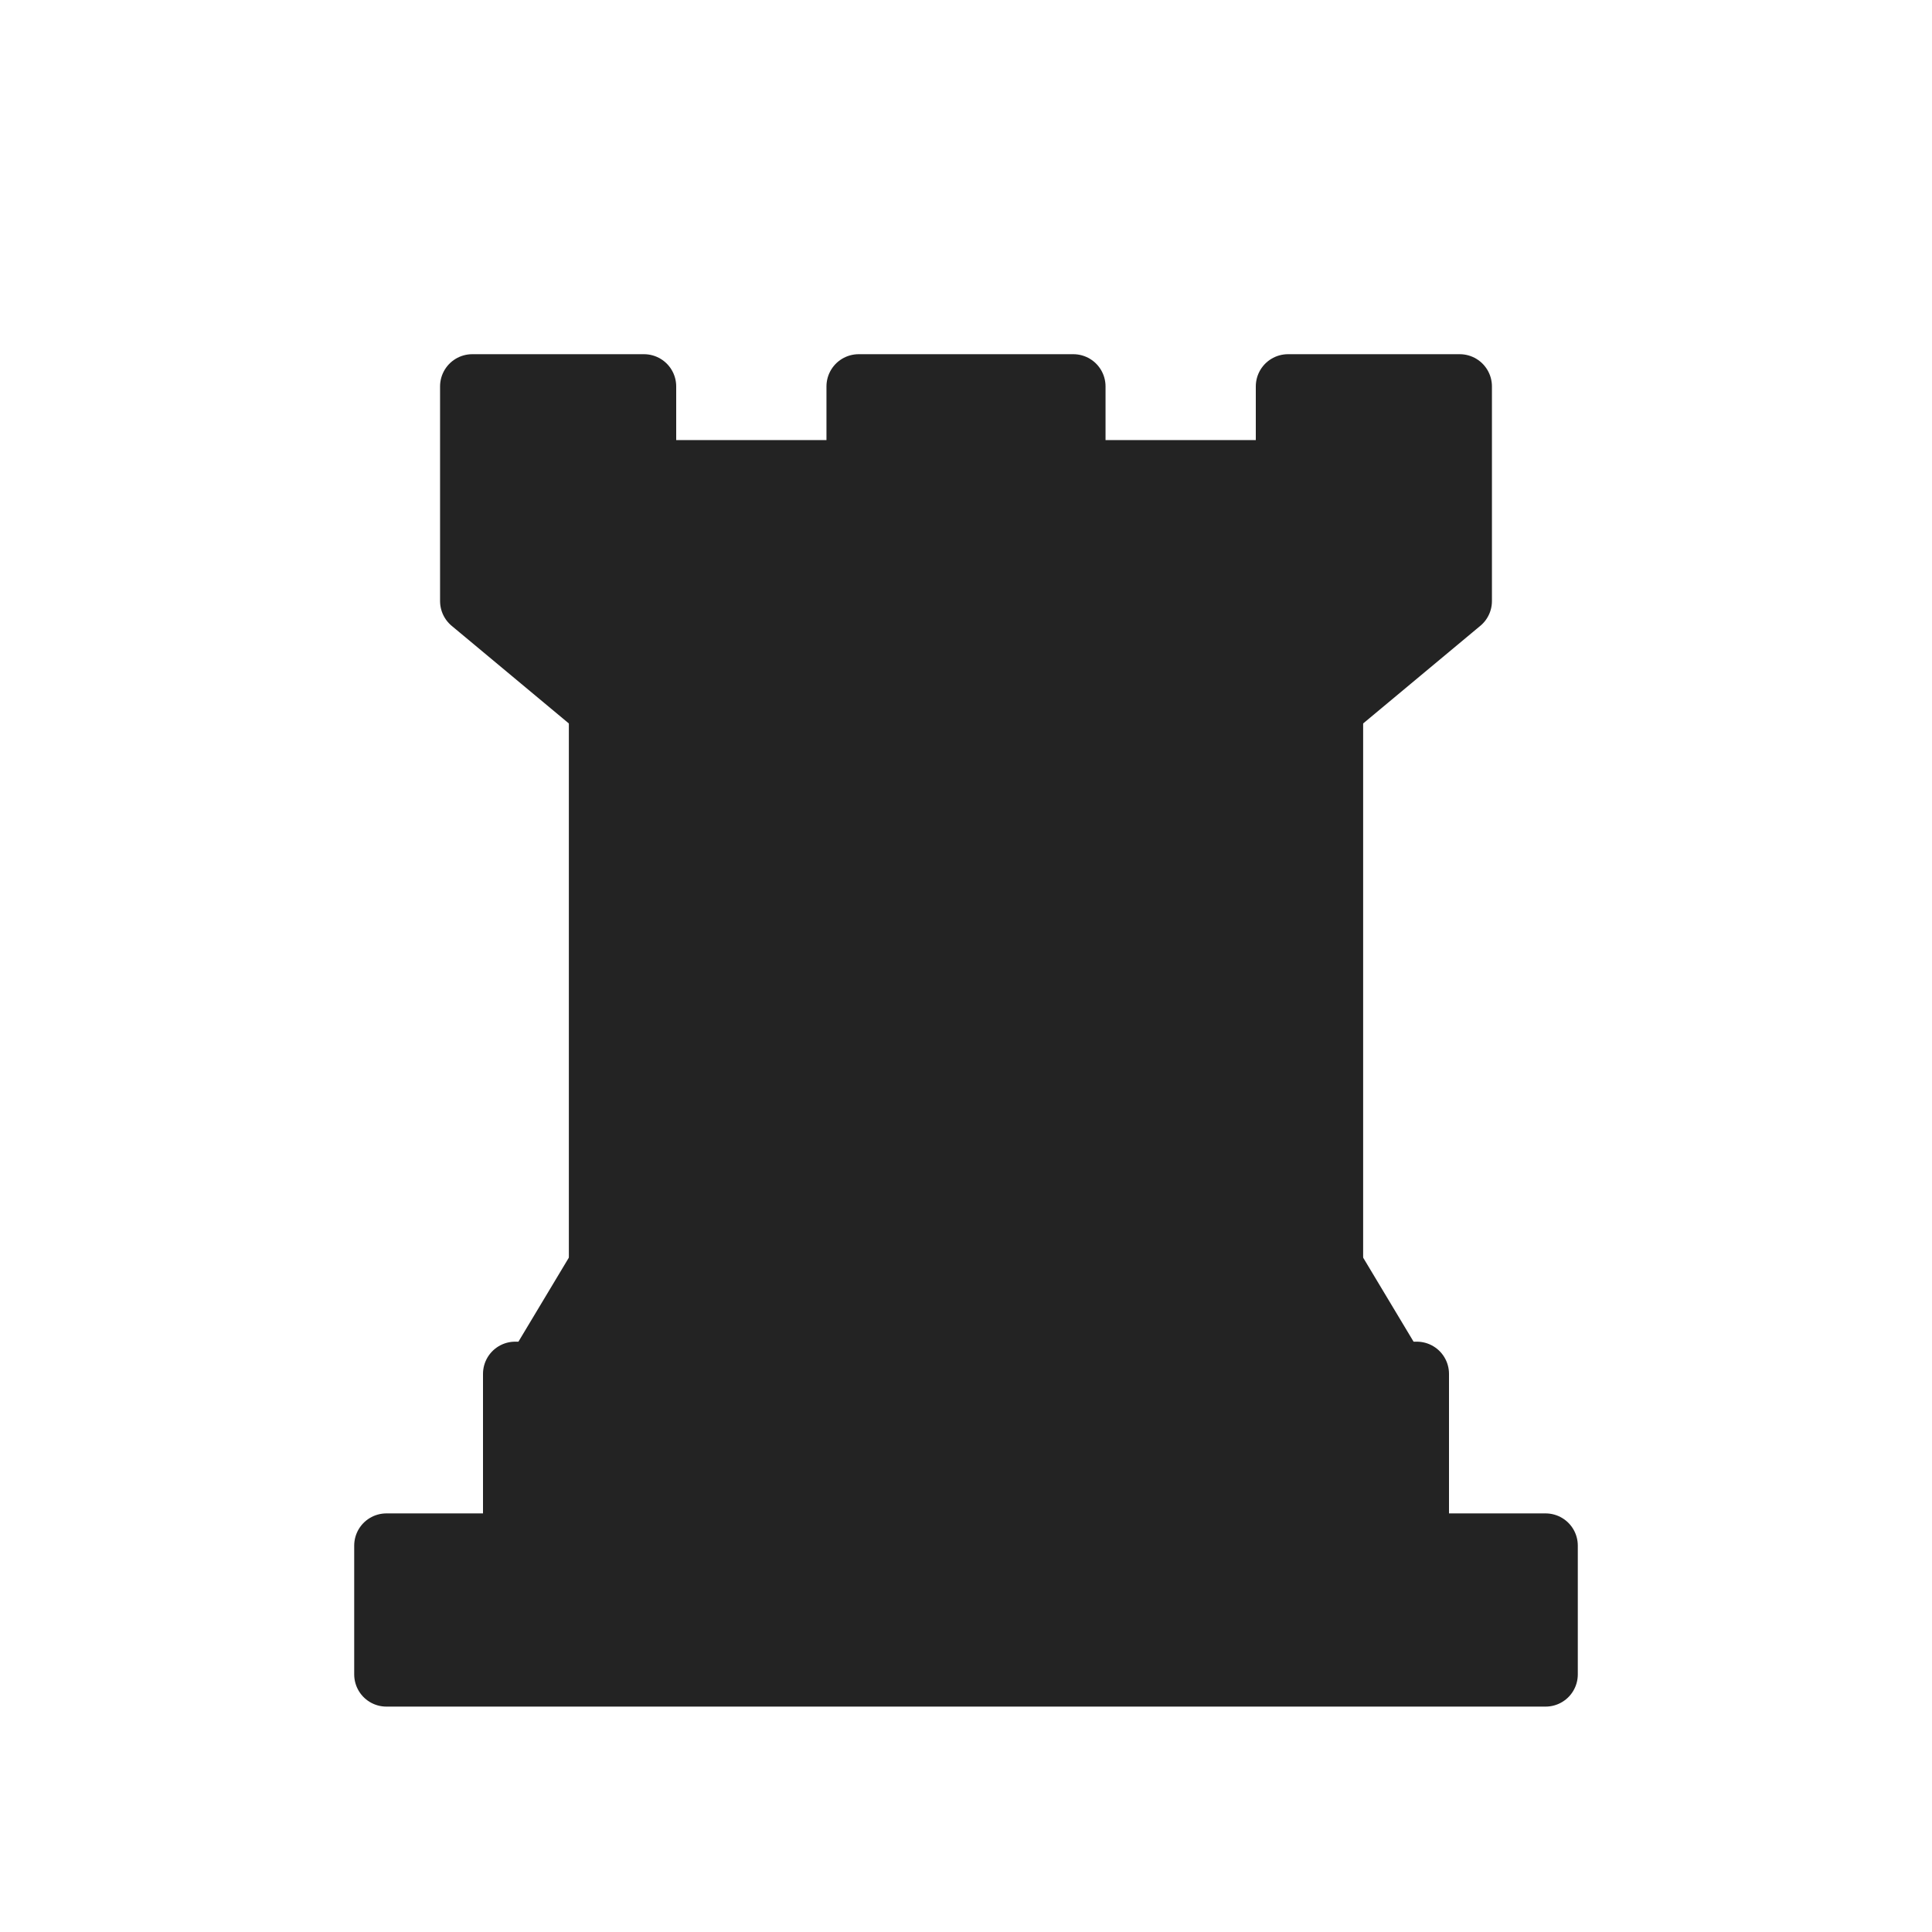
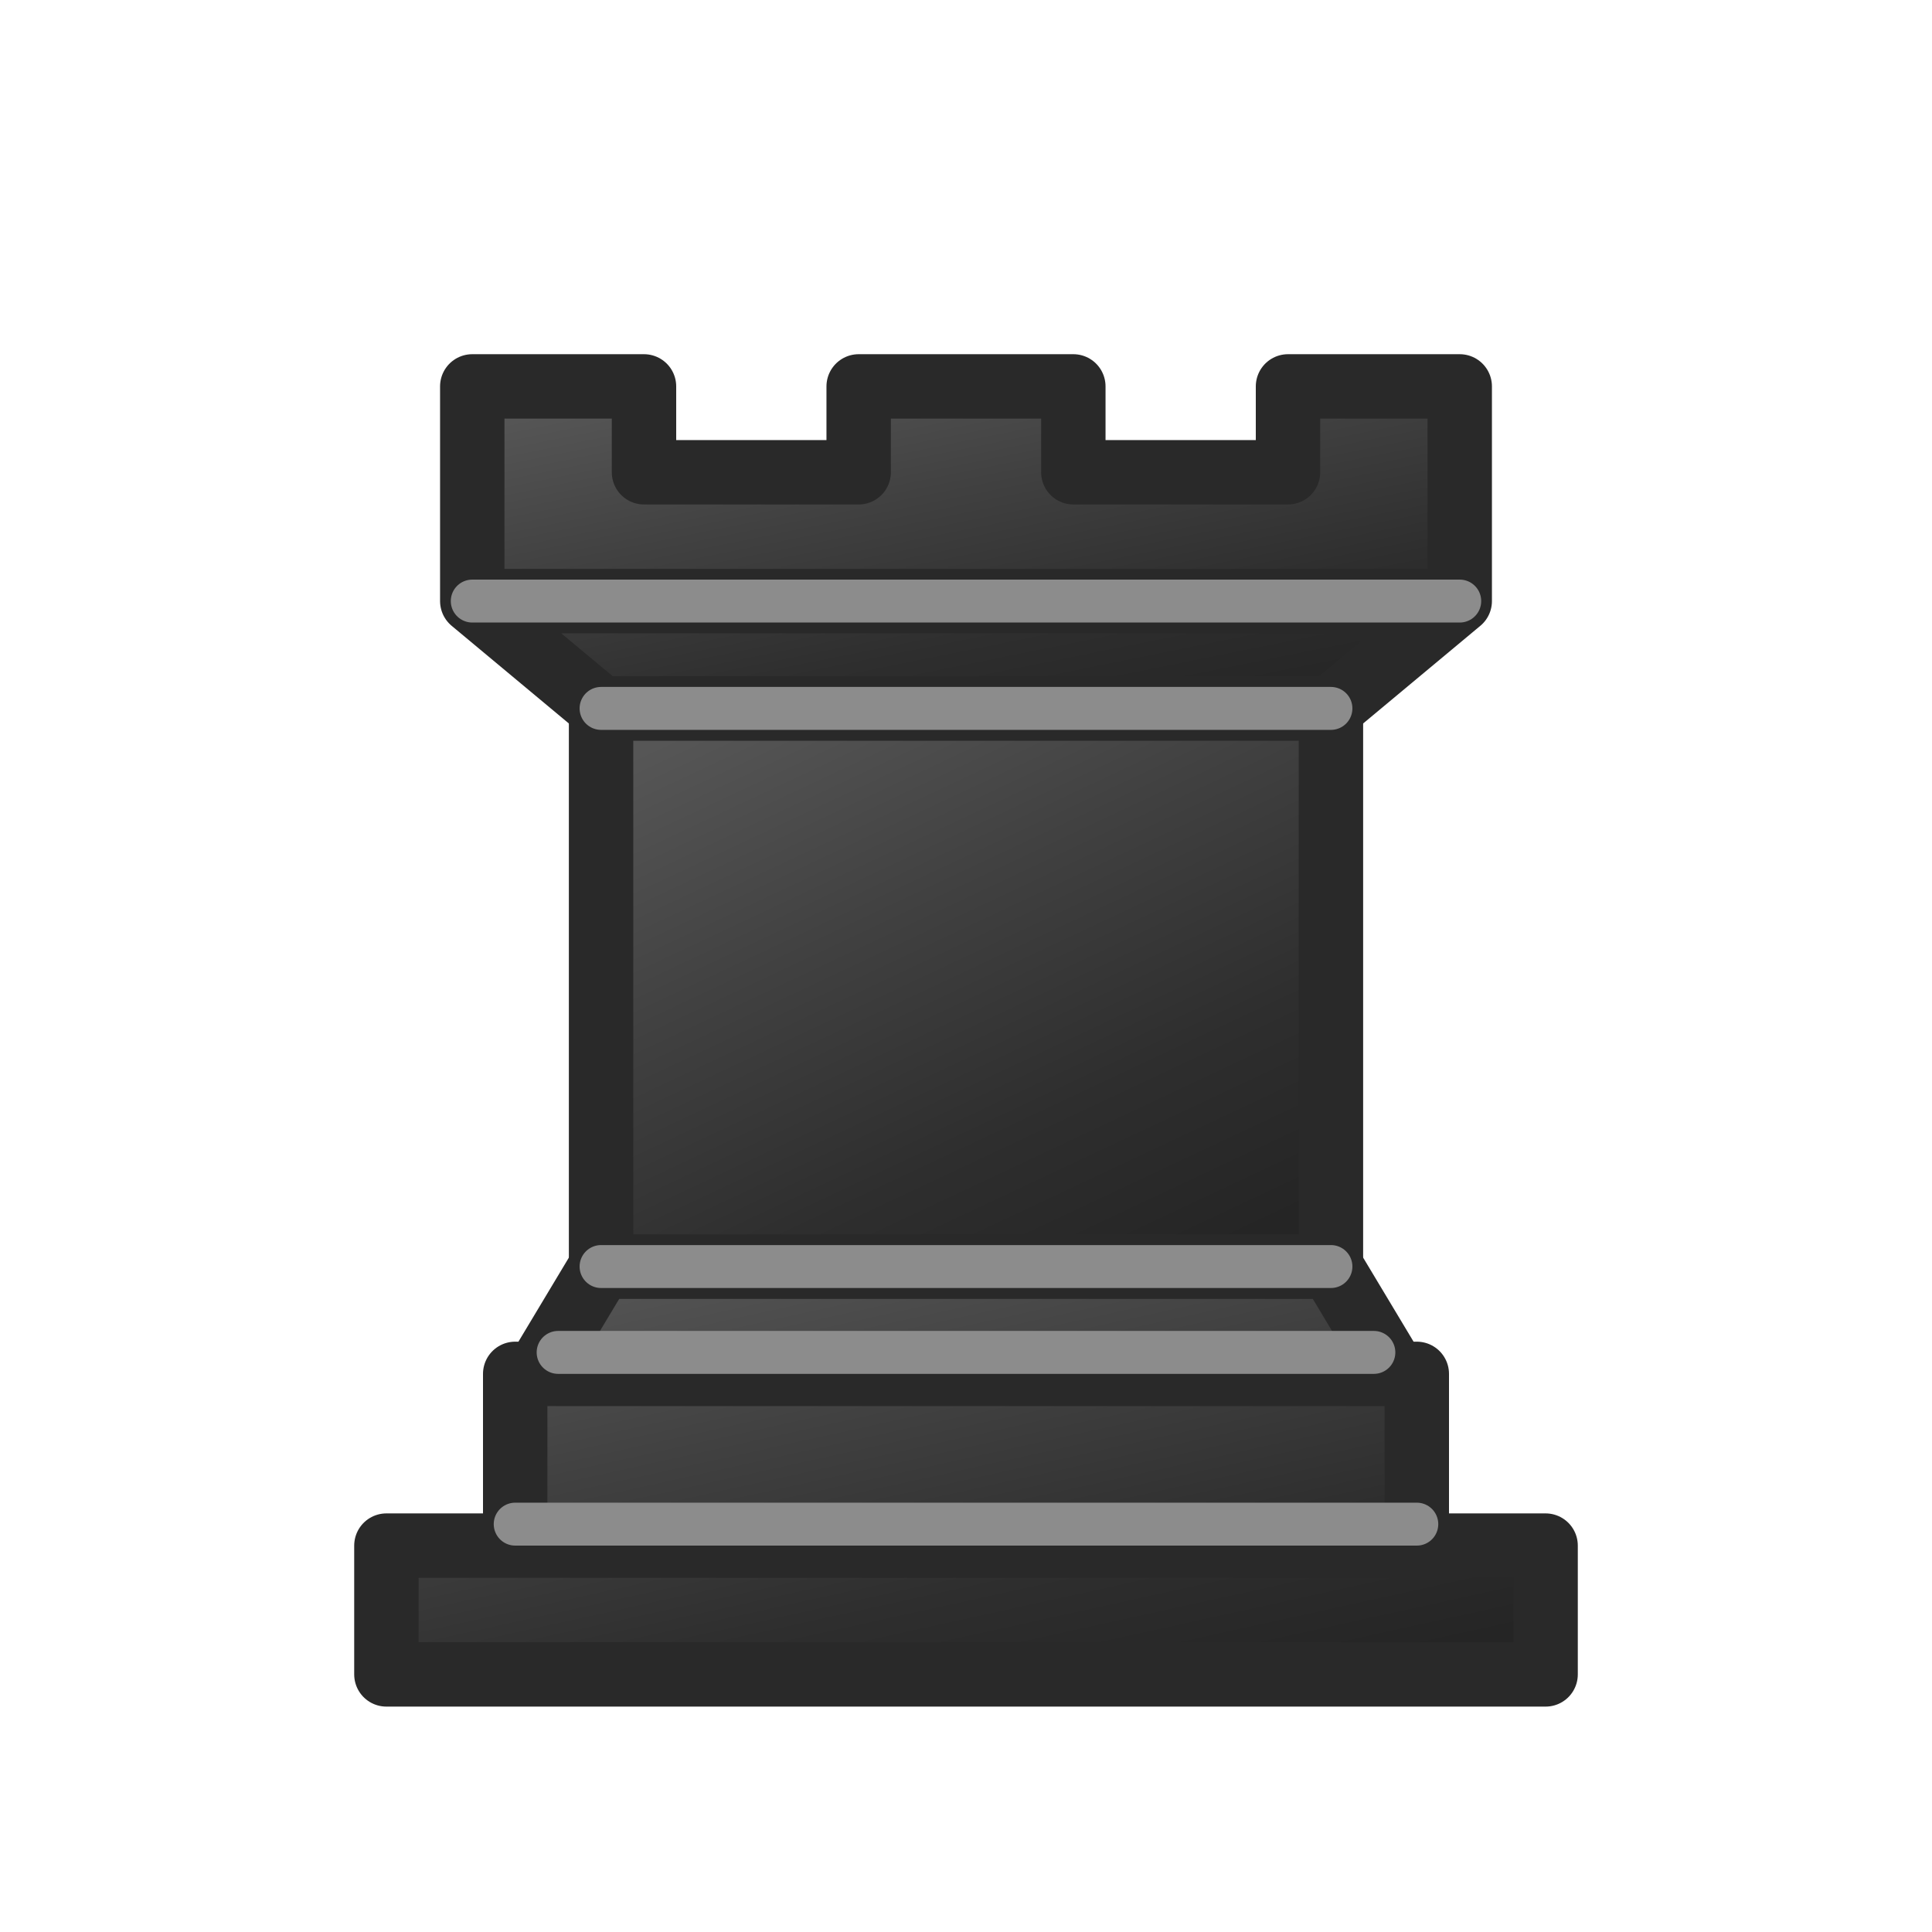
- <svg xmlns="http://www.w3.org/2000/svg" fill="#232323" viewBox="0 0 45 45">
-   <g fill-rule="evenodd" stroke="#232323" stroke-linecap="round" stroke-linejoin="round" stroke-width="1.5">
+ <svg xmlns="http://www.w3.org/2000/svg" viewBox="0 0 45 45" fill="url(#chessaz-graphite)">
+   <defs>
+     <linearGradient id="chessaz-graphite" x1="18%" y1="0%" x2="80%" y2="100%">
+       <stop offset="0%" stop-color="#565656" />
+       <stop offset="36%" stop-color="#414141" />
+       <stop offset="72%" stop-color="#2e2e2e" />
+       <stop offset="100%" stop-color="#252525" />
+     </linearGradient>
+   </defs>
+   <g fill-rule="evenodd" stroke="#292929" stroke-linecap="round" stroke-linejoin="round" stroke-width="1.5">
    <path stroke-linecap="butt" d="M9 39h27v-3H9zm3.5-7 1.5-2.5h17l1.5 2.5zm-.5 4v-4h21v4z" />
    <path stroke-linecap="butt" stroke-linejoin="miter" d="M14 29.5v-13h17v13z" />
    <path stroke-linecap="butt" d="M14 16.5 11 14h23l-3 2.5zM11 14V9h4v2h5V9h5v2h5V9h4v5z" />
+     <path fill="none" stroke="#8c8c8c" stroke-linejoin="miter" stroke-width="1" d="M12 35.5h21m-20-4h19m-18-2h17m-17-13h17M11 14h23" />
  </g>
</svg>
